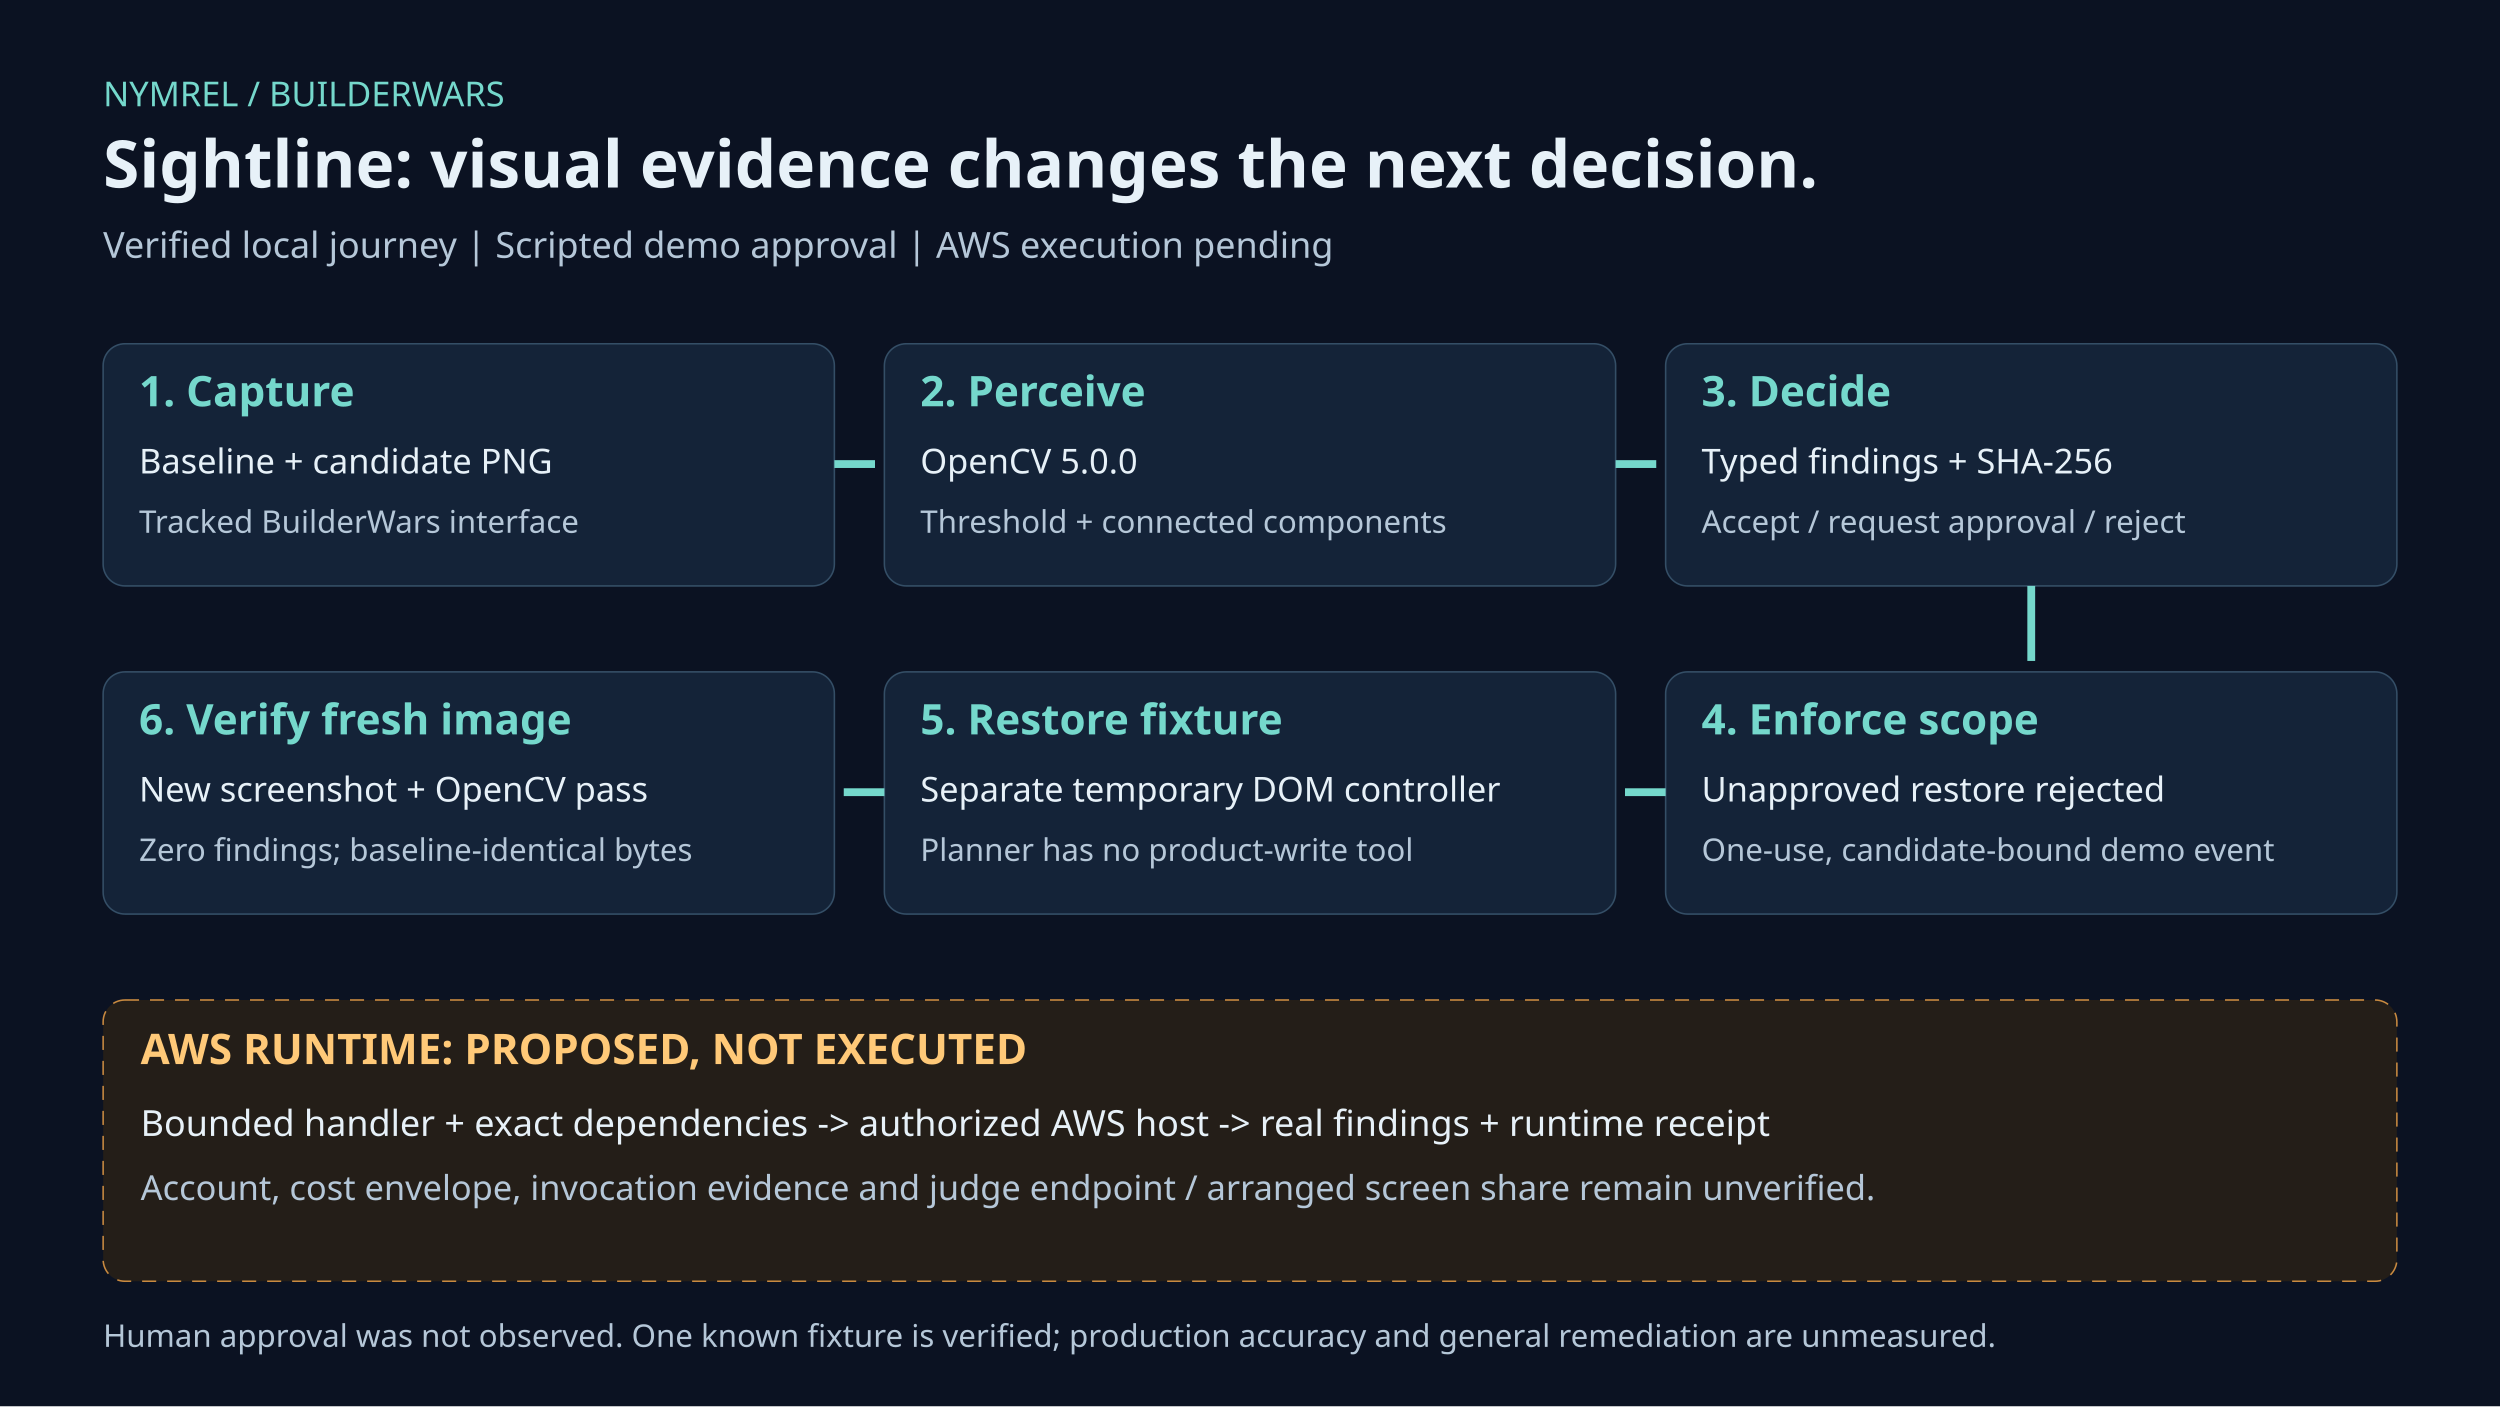
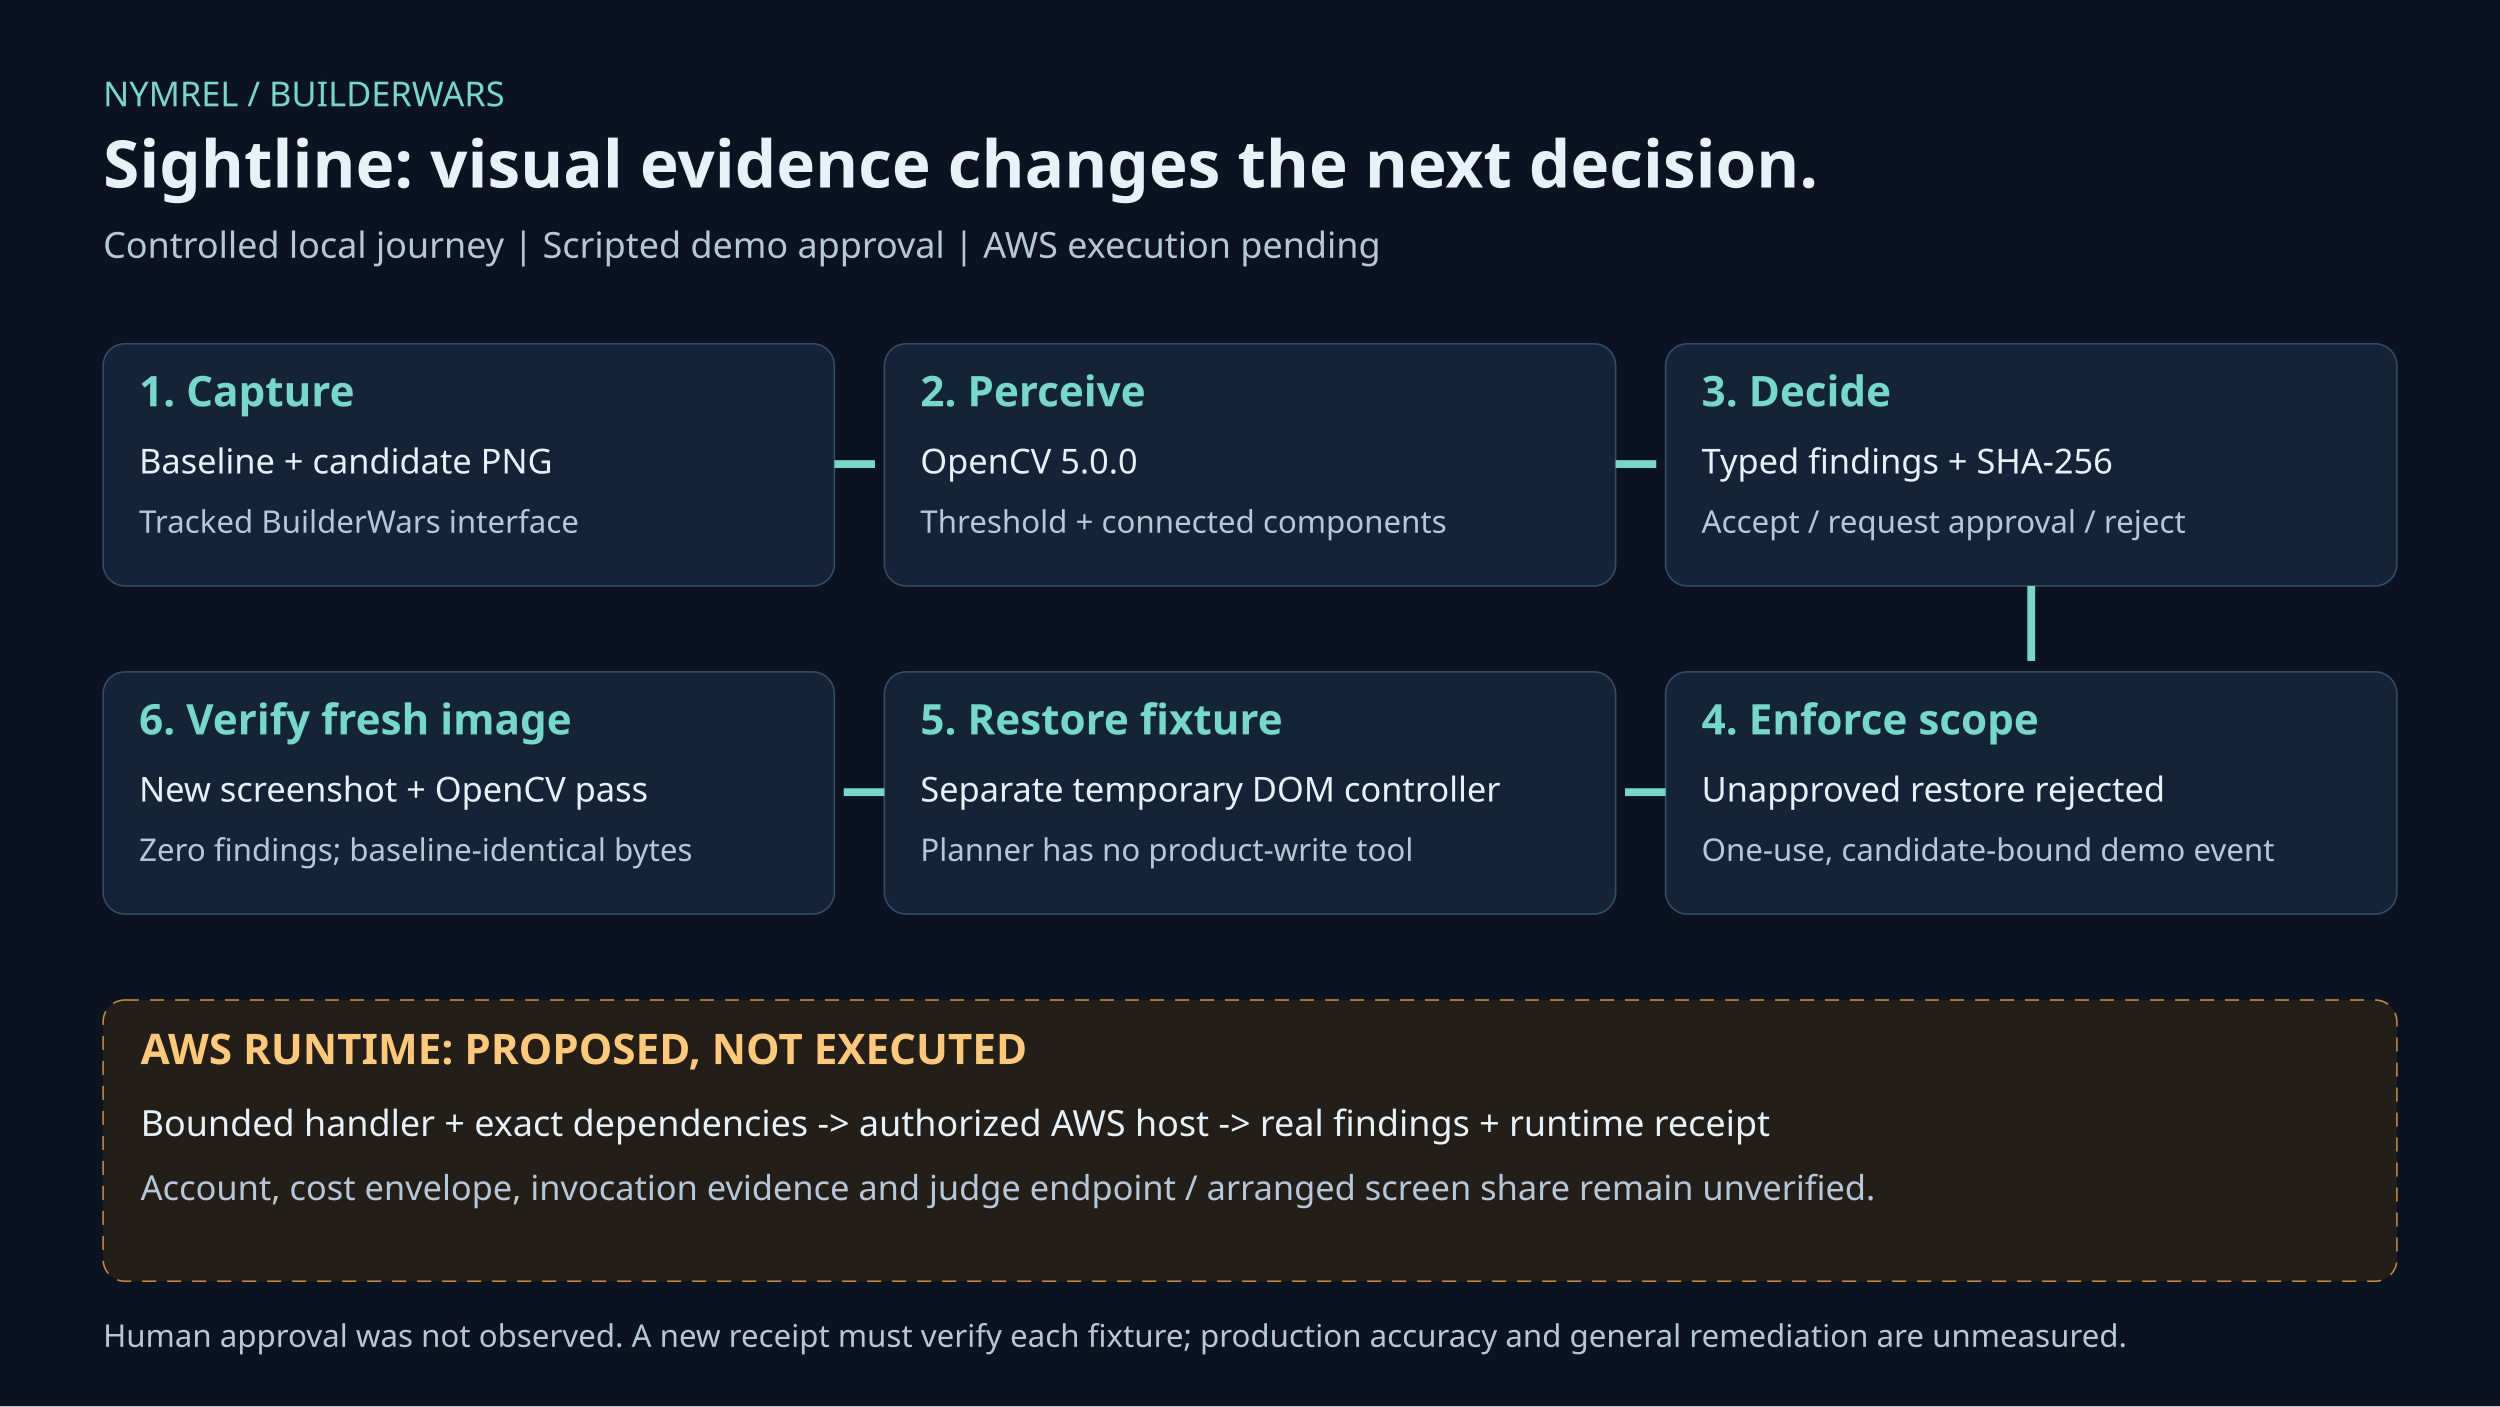
<svg xmlns="http://www.w3.org/2000/svg" width="1600" height="900" viewBox="0 0 1600 900">
  <rect width="1600" height="900" fill="#0b1222" />
  <g font-family="sans-serif" fill="#e7f1f8">
    <text x="66" y="68" font-size="22" fill="#75d8cc">NYMREL / BUILDERWARS</text>
    <text x="66" y="120" font-size="42" font-weight="bold">Sightline: visual evidence changes the next decision.</text>
-     <text x="66" y="165" font-size="23" fill="#b5c7d8">Verified local journey | Scripted demo approval | AWS execution pending</text>
+     <text x="66" y="165" font-size="23" fill="#b5c7d8">Controlled local journey | Scripted demo approval | AWS execution pending</text>
  </g>
  <rect x="66" y="220" width="468" height="155" rx="14" fill="#142338" stroke="#344e66" />
  <g font-family="sans-serif">
    <text x="89" y="260" fill="#75d8cc" font-size="27" font-weight="bold">1. Capture</text>
    <text x="89" y="303" fill="#e7f1f8" font-size="22">Baseline + candidate PNG</text>
    <text x="89" y="341" fill="#b5c7d8" font-size="20">Tracked BuilderWars interface</text>
  </g>
  <rect x="566" y="220" width="468" height="155" rx="14" fill="#142338" stroke="#344e66" />
  <g font-family="sans-serif">
    <text x="589" y="260" fill="#75d8cc" font-size="27" font-weight="bold">2. Perceive</text>
    <text x="589" y="303" fill="#e7f1f8" font-size="22">OpenCV 5.0.0</text>
    <text x="589" y="341" fill="#b5c7d8" font-size="20">Threshold + connected components</text>
  </g>
  <rect x="1066" y="220" width="468" height="155" rx="14" fill="#142338" stroke="#344e66" />
  <g font-family="sans-serif">
    <text x="1089" y="260" fill="#75d8cc" font-size="27" font-weight="bold">3. Decide</text>
    <text x="1089" y="303" fill="#e7f1f8" font-size="22">Typed findings + SHA-256</text>
    <text x="1089" y="341" fill="#b5c7d8" font-size="20">Accept / request approval / reject</text>
  </g>
  <rect x="1066" y="430" width="468" height="155" rx="14" fill="#142338" stroke="#344e66" />
  <g font-family="sans-serif">
    <text x="1089" y="470" fill="#75d8cc" font-size="27" font-weight="bold">4. Enforce scope</text>
    <text x="1089" y="513" fill="#e7f1f8" font-size="22">Unapproved restore rejected</text>
    <text x="1089" y="551" fill="#b5c7d8" font-size="20">One-use, candidate-bound demo event</text>
  </g>
  <rect x="566" y="430" width="468" height="155" rx="14" fill="#142338" stroke="#344e66" />
  <g font-family="sans-serif">
    <text x="589" y="470" fill="#75d8cc" font-size="27" font-weight="bold">5. Restore fixture</text>
    <text x="589" y="513" fill="#e7f1f8" font-size="22">Separate temporary DOM controller</text>
    <text x="589" y="551" fill="#b5c7d8" font-size="20">Planner has no product-write tool</text>
  </g>
  <rect x="66" y="430" width="468" height="155" rx="14" fill="#142338" stroke="#344e66" />
  <g font-family="sans-serif">
    <text x="89" y="470" fill="#75d8cc" font-size="27" font-weight="bold">6. Verify fresh image</text>
    <text x="89" y="513" fill="#e7f1f8" font-size="22">New screenshot + OpenCV pass</text>
    <text x="89" y="551" fill="#b5c7d8" font-size="20">Zero findings; baseline-identical bytes</text>
  </g>
  <polyline points="534,297 560,297" stroke="#75d8cc" stroke-width="5" fill="none" />
  <polyline points="1034,297 1060,297" stroke="#75d8cc" stroke-width="5" fill="none" />
  <polyline points="1300,375 1300,423" stroke="#75d8cc" stroke-width="5" fill="none" />
  <polyline points="1066,507 1040,507" stroke="#75d8cc" stroke-width="5" fill="none" />
  <polyline points="566,507 540,507" stroke="#75d8cc" stroke-width="5" fill="none" />
  <rect x="66" y="640" width="1468" height="180" rx="14" fill="#241e18" stroke="#c98a40" stroke-dasharray="9 7" />
  <g font-family="sans-serif">
    <text x="90" y="681" fill="#ffc978" font-size="27" font-weight="bold">AWS RUNTIME: PROPOSED, NOT EXECUTED</text>
    <text x="90" y="727" fill="#e7f1f8" font-size="23">Bounded handler + exact dependencies -&gt; authorized AWS host -&gt; real findings + runtime receipt</text>
    <text x="90" y="768" fill="#b5c7d8" font-size="22">Account, cost envelope, invocation evidence and judge endpoint / arranged screen share remain unverified.</text>
-     <text x="66" y="862" fill="#b5c7d8" font-size="20">Human approval was not observed. One known fixture is verified; production accuracy and general remediation are unmeasured.</text>
+     <text x="66" y="862" fill="#b5c7d8" font-size="20">Human approval was not observed. A new receipt must verify each fixture; production accuracy and general remediation are unmeasured.</text>
  </g>
</svg>
